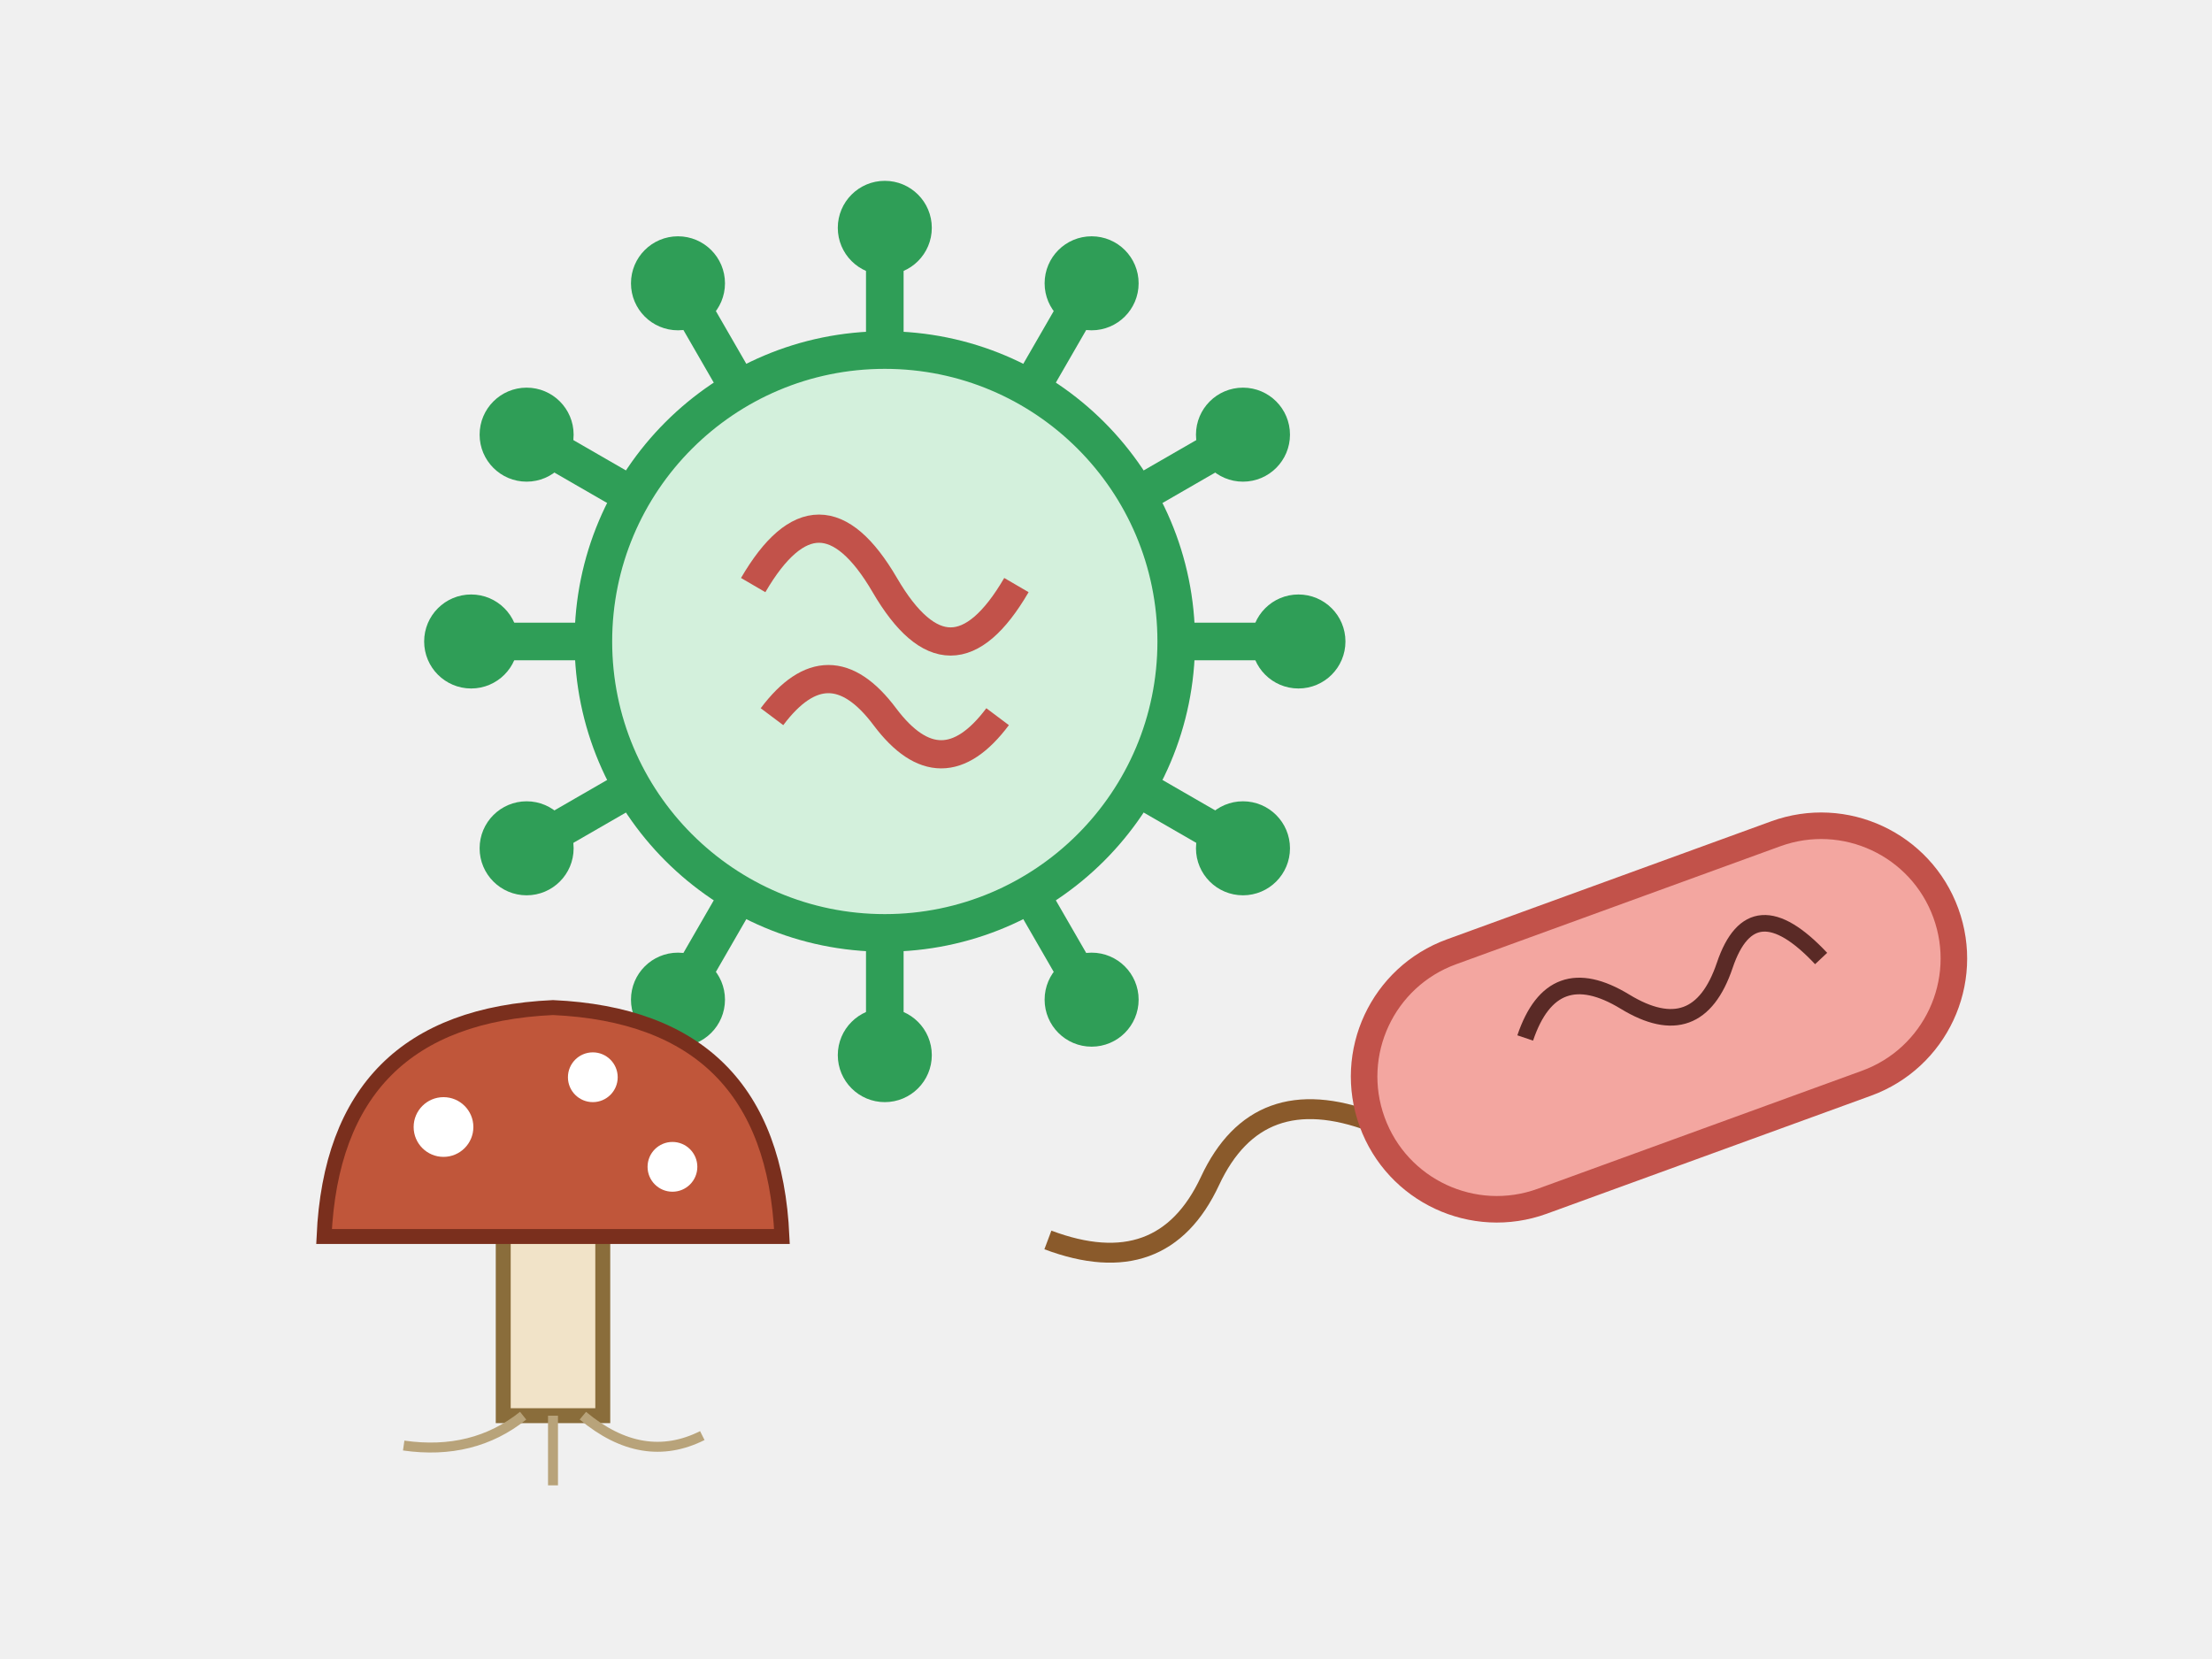
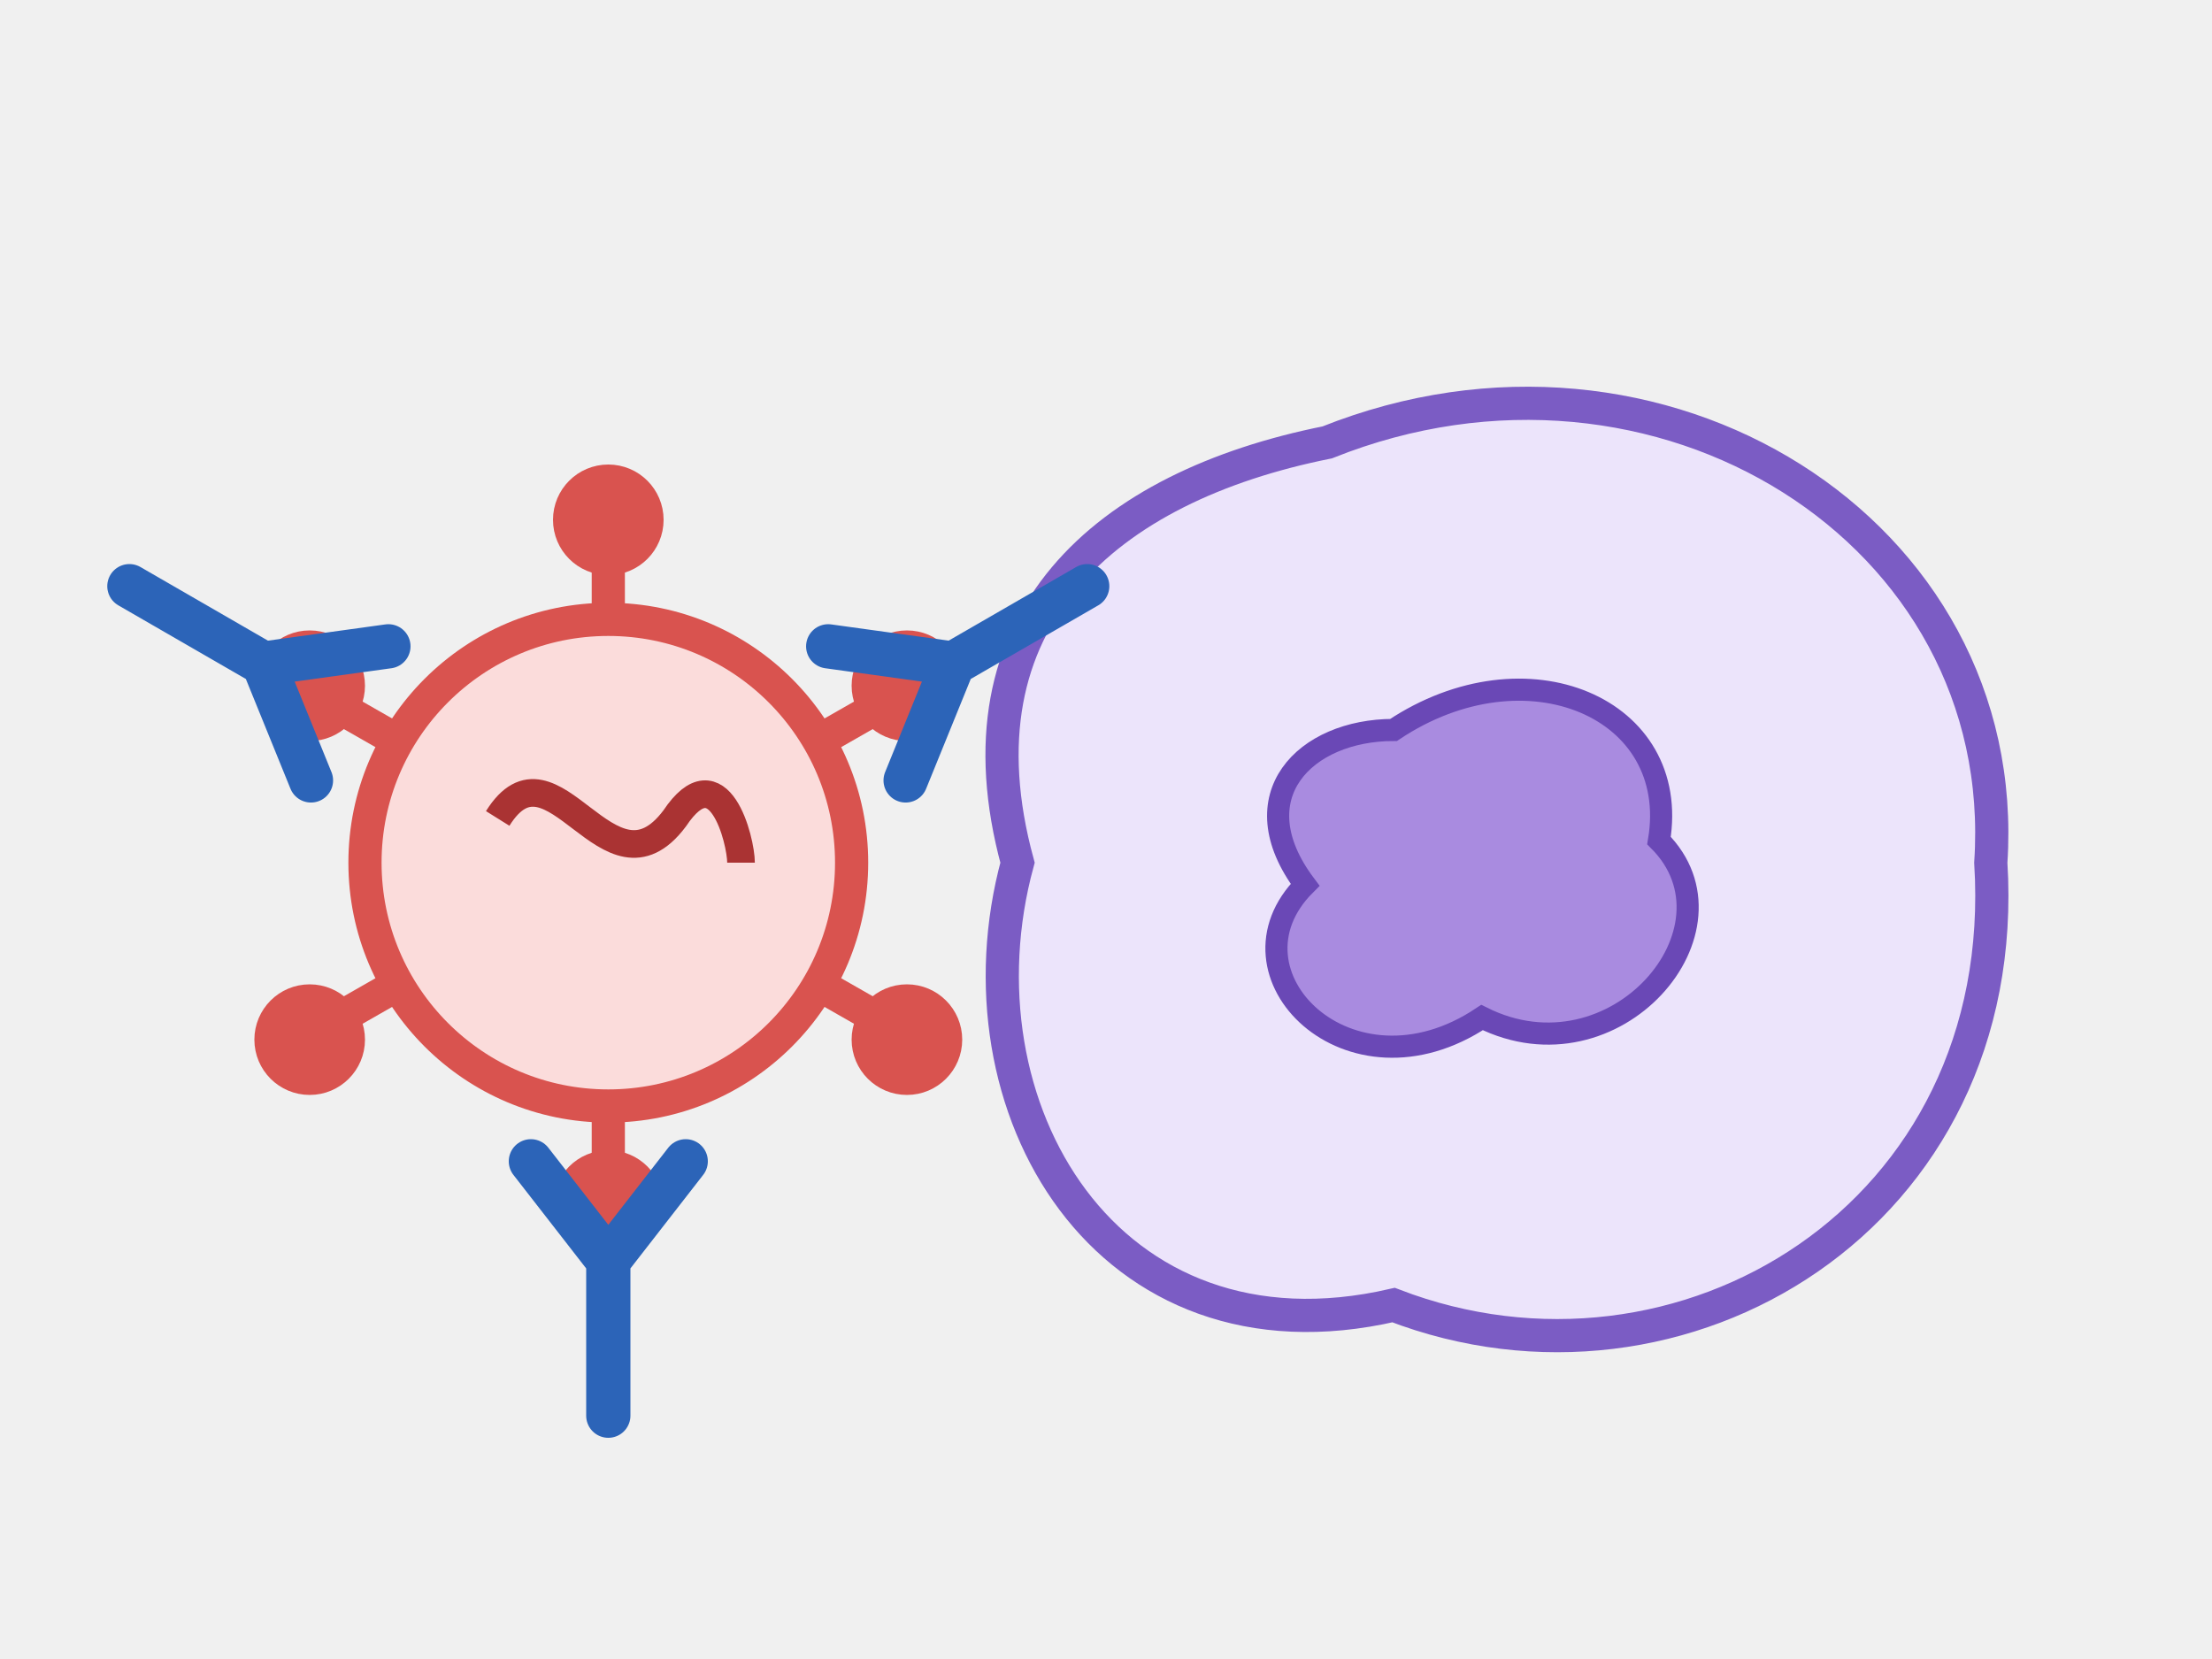
<svg xmlns="http://www.w3.org/2000/svg" viewBox="0 0 200 150">
-   <defs>
-     <radialGradient id="gP" cx=".35" cy=".35" r=".7">
-       <stop offset="0" stop-color="#ff9a9e" />
-       <stop offset=".55" stop-color="#e5484d" />
-       <stop offset="1" stop-color="#b3262b" />
-     </radialGradient>
-     <radialGradient id="gN" cx=".35" cy=".35" r=".7">
-       <stop offset="0" stop-color="#f4f6f9" />
-       <stop offset=".55" stop-color="#b9c1cc" />
-       <stop offset="1" stop-color="#7d8794" />
-     </radialGradient>
-     <radialGradient id="gE" cx=".35" cy=".35" r=".7">
-       <stop offset="0" stop-color="#9cc0ff" />
-       <stop offset=".55" stop-color="#3b74f0" />
-       <stop offset="1" stop-color="#1f4fc0" />
-     </radialGradient>
-     <radialGradient id="gC" cx=".35" cy=".35" r=".7">
-       <stop offset="0" stop-color="#7a8290" />
-       <stop offset=".6" stop-color="#2d333c" />
-       <stop offset="1" stop-color="#14181d" />
-     </radialGradient>
-     <radialGradient id="gR" cx=".35" cy=".35" r=".7">
-       <stop offset="0" stop-color="#ff8a8f" />
-       <stop offset=".6" stop-color="#d8333a" />
-       <stop offset="1" stop-color="#9c1c22" />
-     </radialGradient>
-     <marker id="pil" viewBox="0 0 10 10" refX="7" refY="5" markerWidth="6" markerHeight="6" orient="auto">
-       <path d="M0 0L10 5L0 10z" fill="#2563eb" />
-     </marker>
-     <marker id="pilO" viewBox="0 0 10 10" refX="7" refY="5" markerWidth="6" markerHeight="6" orient="auto">
-       <path d="M0 0L10 5L0 10z" fill="#e8590c" />
-     </marker>
-     <marker id="pilG" viewBox="0 0 10 10" refX="7" refY="5" markerWidth="6" markerHeight="6" orient="auto">
-       <path d="M0 0L10 5L0 10z" fill="#4f5d75" />
-     </marker>
-   </defs>
-   <g transform="translate(80 58) scale(0.85)">
-     <line x1="30.0" y1="0.0" x2="42.0" y2="0.0" stroke="#2f9e57" stroke-width="4" />
-     <circle cx="44.0" cy="0.0" r="5" fill="#2f9e57" />
-     <line x1="26.0" y1="15.0" x2="36.4" y2="21.0" stroke="#2f9e57" stroke-width="4" />
-     <circle cx="38.1" cy="22.0" r="5" fill="#2f9e57" />
-     <line x1="15.0" y1="26.0" x2="21.0" y2="36.4" stroke="#2f9e57" stroke-width="4" />
-     <circle cx="22.0" cy="38.1" r="5" fill="#2f9e57" />
-     <line x1="0.0" y1="30.0" x2="0.0" y2="42.0" stroke="#2f9e57" stroke-width="4" />
-     <circle cx="0.0" cy="44.0" r="5" fill="#2f9e57" />
-     <line x1="-15.0" y1="26.0" x2="-21.0" y2="36.4" stroke="#2f9e57" stroke-width="4" />
-     <circle cx="-22.0" cy="38.1" r="5" fill="#2f9e57" />
-     <line x1="-26.0" y1="15.0" x2="-36.4" y2="21.0" stroke="#2f9e57" stroke-width="4" />
-     <circle cx="-38.1" cy="22.0" r="5" fill="#2f9e57" />
-     <line x1="-30.0" y1="0.0" x2="-42.0" y2="0.0" stroke="#2f9e57" stroke-width="4" />
-     <circle cx="-44.0" cy="0.0" r="5" fill="#2f9e57" />
-     <line x1="-26.0" y1="-15.0" x2="-36.4" y2="-21.0" stroke="#2f9e57" stroke-width="4" />
-     <circle cx="-38.1" cy="-22.0" r="5" fill="#2f9e57" />
-     <line x1="-15.0" y1="-26.0" x2="-21.0" y2="-36.4" stroke="#2f9e57" stroke-width="4" />
-     <circle cx="-22.0" cy="-38.1" r="5" fill="#2f9e57" />
-     <line x1="-0.0" y1="-30.0" x2="-0.0" y2="-42.0" stroke="#2f9e57" stroke-width="4" />
-     <circle cx="-0.0" cy="-44.0" r="5" fill="#2f9e57" />
-     <line x1="15.0" y1="-26.0" x2="21.0" y2="-36.4" stroke="#2f9e57" stroke-width="4" />
-     <circle cx="22.0" cy="-38.1" r="5" fill="#2f9e57" />
-     <line x1="26.0" y1="-15.0" x2="36.4" y2="-21.0" stroke="#2f9e57" stroke-width="4" />
-     <circle cx="38.1" cy="-22.0" r="5" fill="#2f9e57" />
-     <circle r="31" fill="#d3f0dc" stroke="#2f9e57" stroke-width="4" />
-     <path d="M-14 -6 q7 -12 14 0 t14 0" fill="none" stroke="#c2524a" stroke-width="3" />
-     <path d="M-12 8 q6 -8 12 0 t12 0" fill="none" stroke="#c2524a" stroke-width="3" />
+   <path d="M120 40 C150 28 182 48 180 78 C182 110 152 128 126 118 C100 124 86 100 92 78 C86 56 100 44 120 40Z" fill="#ece4fb" stroke="#7b5cc4" stroke-width="3" />
+   <path d="M126 66 C138 58 152 64 150 76 C158 84 146 98 134 92 C122 100 110 88 118 80 C112 72 118 66 126 66Z" fill="#a98be0" stroke="#6a48b6" stroke-width="2" />
+   <g transform="translate(55 78)">
+     <g stroke="#d9534f" stroke-width="3" fill="#d9534f">
+       <line x1="0" y1="-22" x2="0" y2="-30" />
+       <circle cx="0" cy="-31" r="3.5" />
+       <line x1="19" y1="-11" x2="26" y2="-15" />
+       <circle cx="27" cy="-16" r="3.5" />
+       <line x1="19" y1="11" x2="26" y2="15" />
+       <circle cx="27" cy="16" r="3.5" />
+       <line x1="0" y1="22" x2="0" y2="30" />
+       <circle cx="0" cy="31" r="3.5" />
+       <line x1="-19" y1="11" x2="-26" y2="15" />
+       <circle cx="-27" cy="16" r="3.5" />
+       <line x1="-19" y1="-11" x2="-26" y2="-15" />
+       <circle cx="-27" cy="-16" r="3.5" />
+     </g>
+     <circle r="22" fill="#fbdcdb" stroke="#d9534f" stroke-width="3" />
+     <path d="M-10 -4 C-5 -12 0 4 6 -4 C10 -10 12 -2 12 0" fill="none" stroke="#a33" stroke-width="2.5" />
  </g>
-   <g transform="translate(150 92) rotate(-20) scale(0.6)">
-     <path d="M-46 0 q-14 -12 -26 0 t-26 0" fill="none" stroke="#8a5a2b" stroke-width="3" />
-     <rect x="-46" y="-20" width="92" height="40" rx="20" fill="#f3a6a0" stroke="#c2524a" stroke-width="4" />
-     <path d="M-20 -4 q8 -10 16 0 t16 0 t14 4" fill="none" stroke="#5a2a26" stroke-width="2.5" />
-   </g>
-   <g transform="translate(50 110) scale(0.45)">
-     <path d="M-10 0 h20 v40 h-20z" fill="#f1e3c8" stroke="#8a6d3b" stroke-width="3" />
-     <path d="M-46 4 Q-44 -40 0 -42 Q44 -40 46 4 Z" fill="#c0563a" stroke="#7a2f1d" stroke-width="3" />
-     <circle cx="-22" cy="-18" r="6" fill="#fff" />
-     <circle cx="8" cy="-28" r="5" fill="#fff" />
-     <circle cx="24" cy="-10" r="5" fill="#fff" />
-     <path d="M-6 40 q-10 8 -24 6 M6 40 q12 10 24 4 M0 40 v14" fill="none" stroke="#b8a37a" stroke-width="2" />
+   <g fill="none" stroke="#2c64b8" stroke-width="4" stroke-linecap="round" stroke-linejoin="round">
+     <g transform="translate(55 78) rotate(-60) translate(0 -36) ">
+       <path d="M0 -14 L0 0 L-7 9 M0 0 L7 9" />
+     </g>
+     <g transform="translate(55 78) rotate(60) translate(0 -36) ">
+       <path d="M0 -14 L0 0 L-7 9 M0 0 L7 9" />
+     </g>
+     <g transform="translate(55 78) rotate(180) translate(0 -36) ">
+       <path d="M0 -14 L0 0 L-7 9 M0 0 L7 9" />
+     </g>
  </g>
</svg>
